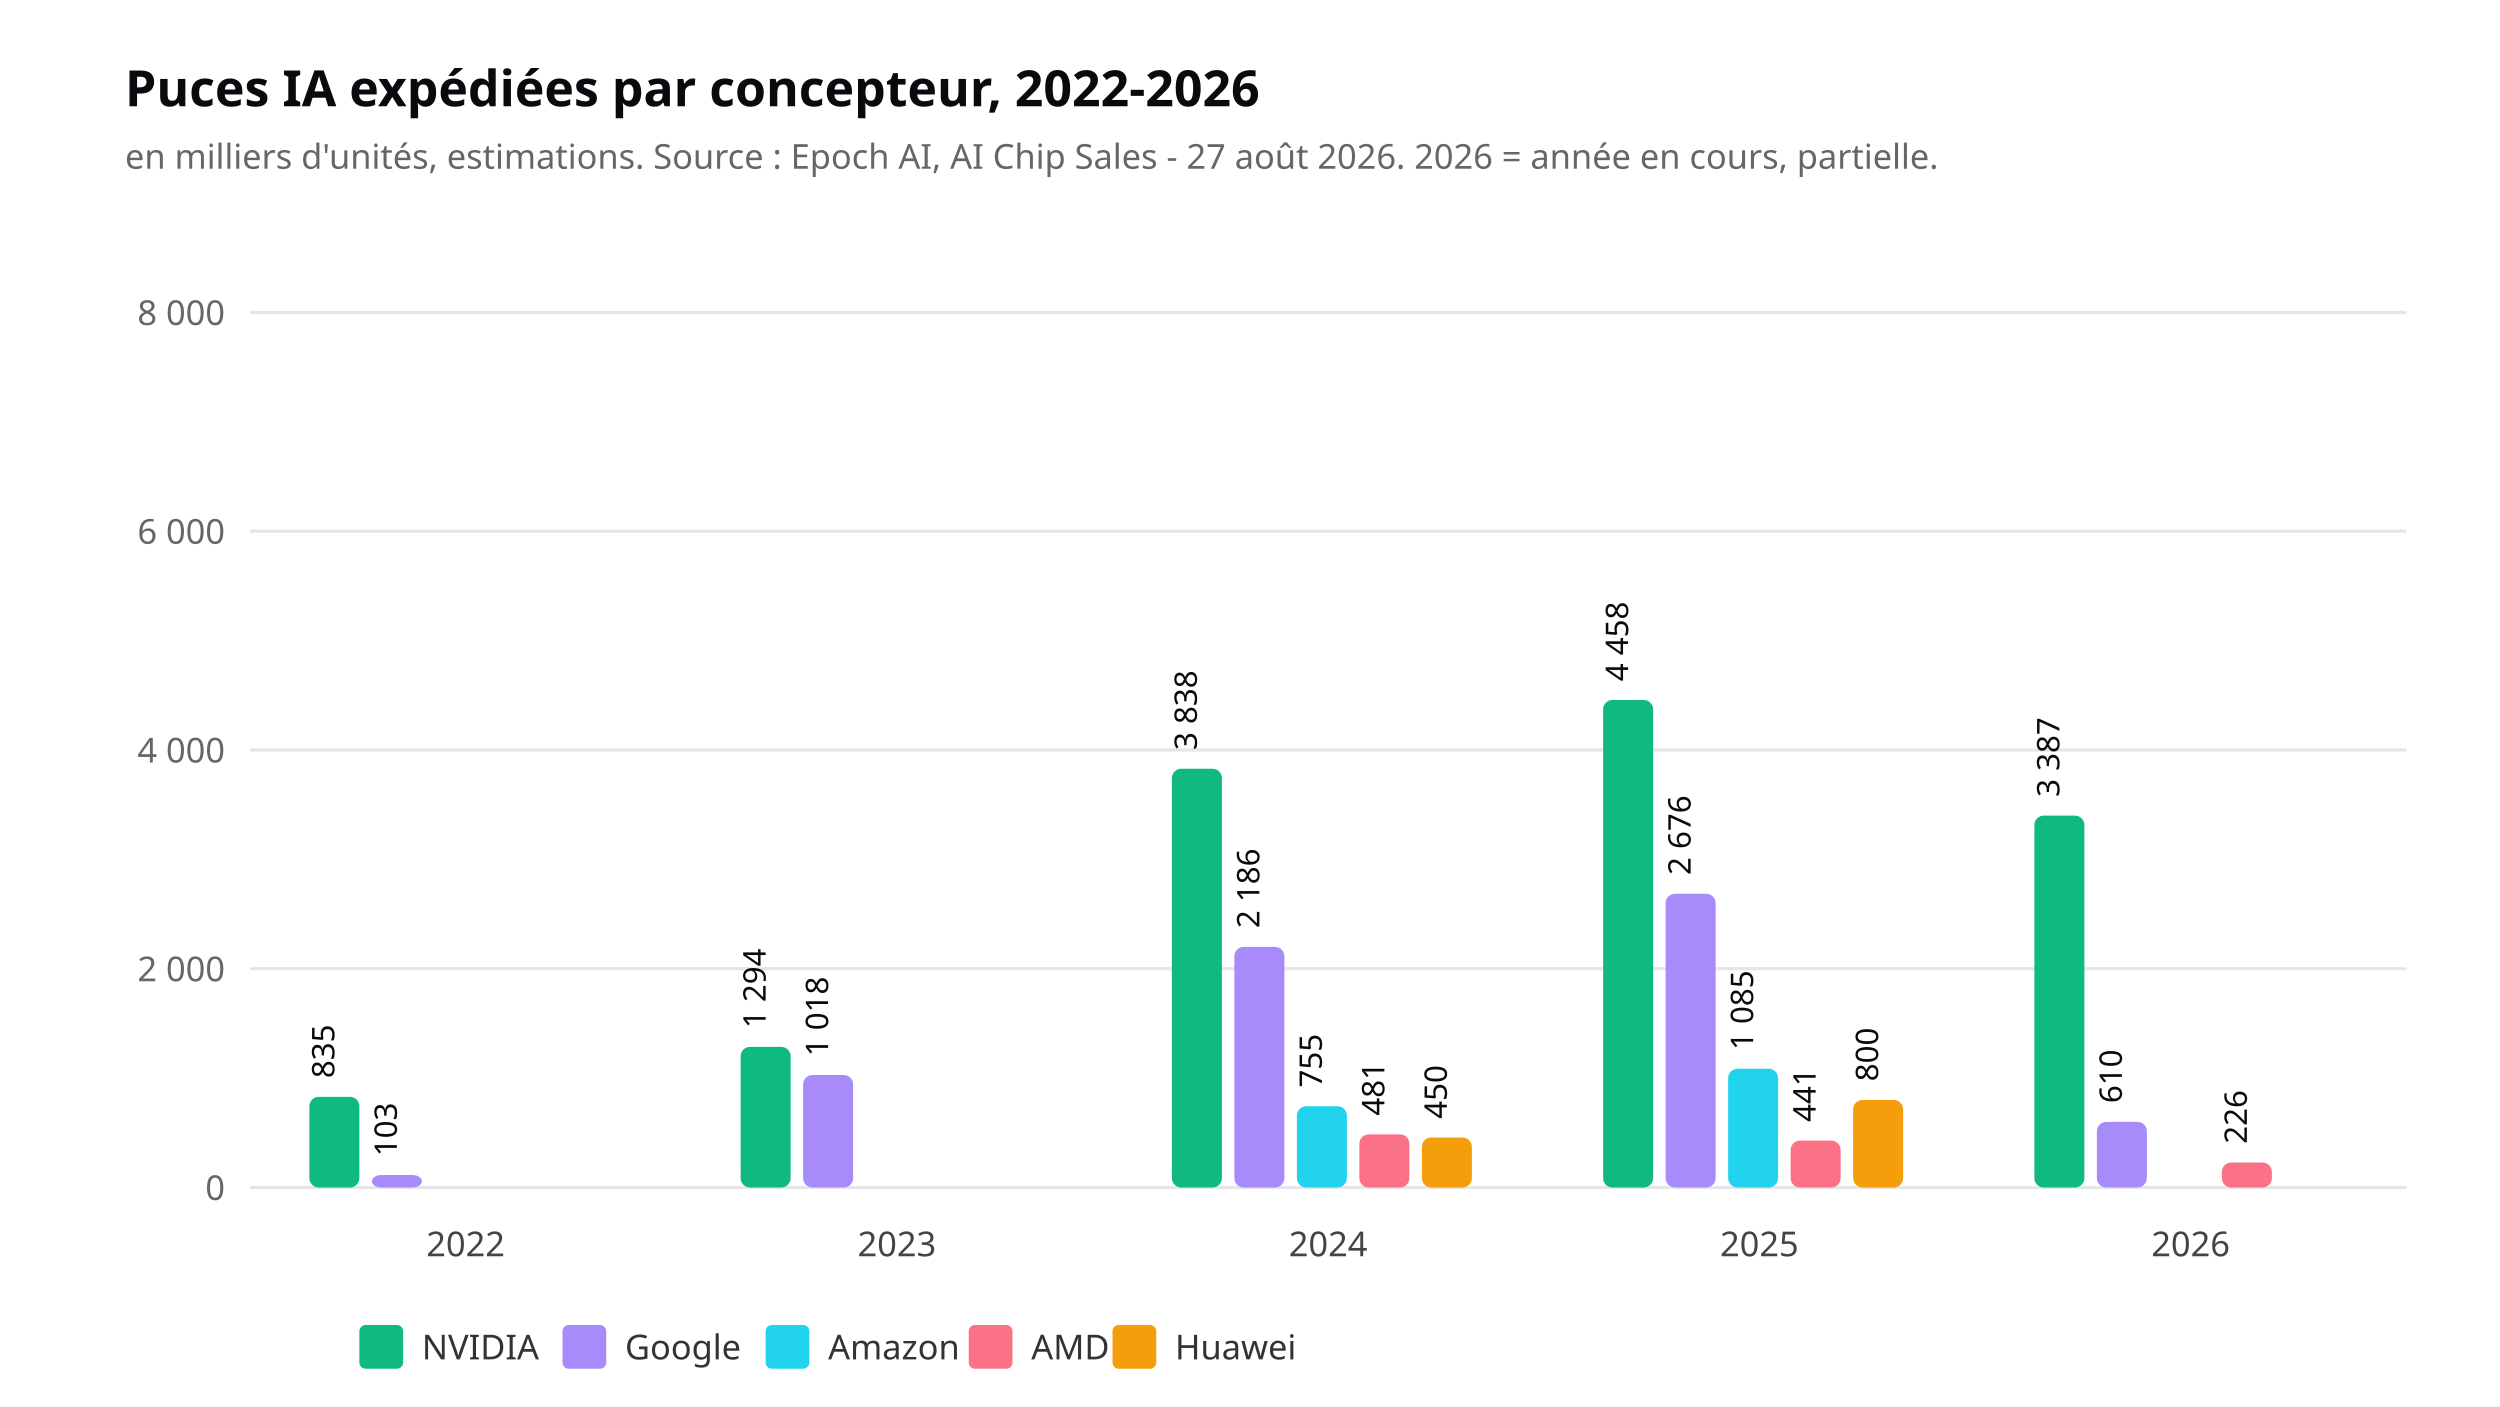
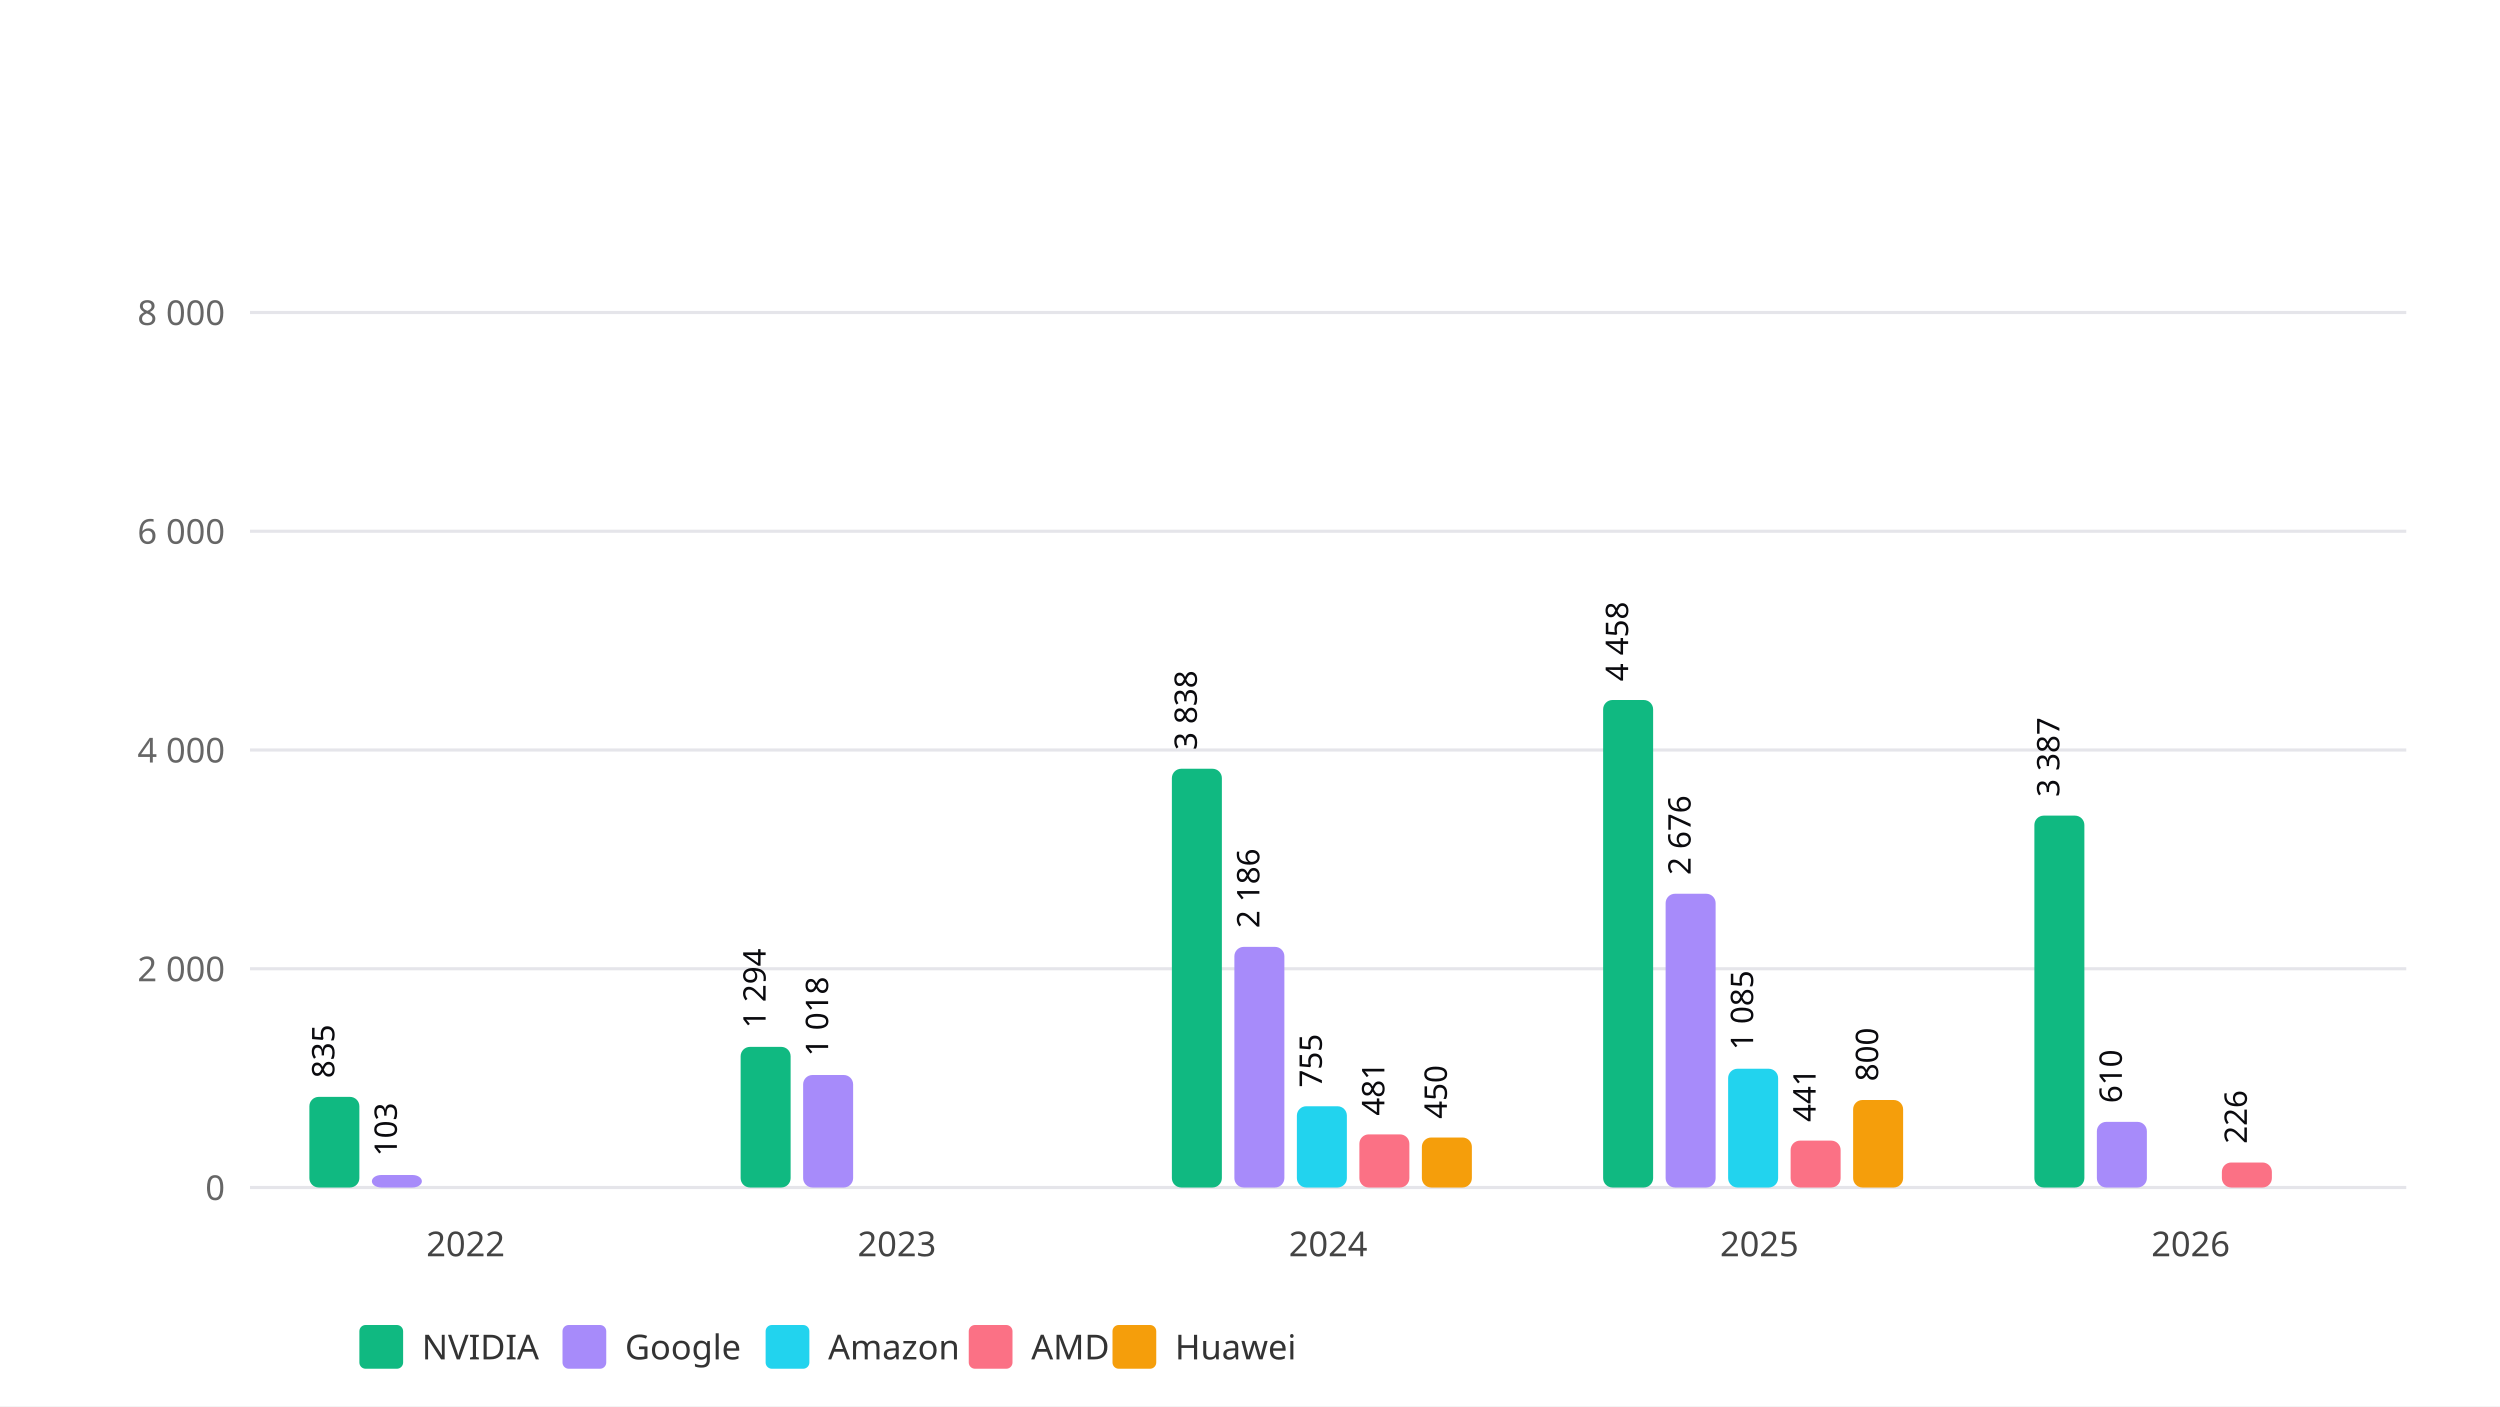
<svg xmlns="http://www.w3.org/2000/svg" viewBox="0 0 800 450" font-family="ui-sans-serif, system-ui">
  <rect width="800" height="450" fill="#ffffff" />
-   <text x="40" y="34" fill="#0a0a0e" font-size="16" font-weight="700">Puces IA expédiées par concepteur, 2022-2026</text>
-   <text x="40" y="54" fill="#666" font-size="11">en milliers d'unités, estimations. Source : Epoch AI, AI Chip Sales - 27 août 2026. 2026 = année en cours, partielle.</text>
  <line x1="80" y1="380" x2="770" y2="380" stroke="#e5e5ea" stroke-width="1" />
  <text x="72" y="384" text-anchor="end" fill="#666" font-size="11" font-family="ui-monospace">0</text>
  <line x1="80" y1="310" x2="770" y2="310" stroke="#e5e5ea" stroke-width="1" />
  <text x="72" y="314" text-anchor="end" fill="#666" font-size="11" font-family="ui-monospace">2 000</text>
  <line x1="80" y1="240" x2="770" y2="240" stroke="#e5e5ea" stroke-width="1" />
  <text x="72" y="244" text-anchor="end" fill="#666" font-size="11" font-family="ui-monospace">4 000</text>
  <line x1="80" y1="170" x2="770" y2="170" stroke="#e5e5ea" stroke-width="1" />
  <text x="72" y="174" text-anchor="end" fill="#666" font-size="11" font-family="ui-monospace">6 000</text>
  <line x1="80" y1="100" x2="770" y2="100" stroke="#e5e5ea" stroke-width="1" />
  <text x="72" y="104" text-anchor="end" fill="#666" font-size="11" font-family="ui-monospace">8 000</text>
  <rect x="99" y="351" width="16" height="29" fill="#10b981" rx="3" />
  <text x="107" y="345" text-anchor="start" fill="#0a0a0e" font-size="10" font-family="ui-monospace" transform="rotate(-90 107 345)">835</text>
  <rect x="119" y="376" width="16" height="4" fill="#a78bfa" rx="3" />
  <text x="127" y="370" text-anchor="start" fill="#0a0a0e" font-size="10" font-family="ui-monospace" transform="rotate(-90 127 370)">103</text>
  <text x="149" y="402" text-anchor="middle" fill="#444" font-size="11">2022</text>
  <rect x="237" y="335" width="16" height="45" fill="#10b981" rx="3" />
  <text x="245" y="329" text-anchor="start" fill="#0a0a0e" font-size="10" font-family="ui-monospace" transform="rotate(-90 245 329)">1 294</text>
  <rect x="257" y="344" width="16" height="36" fill="#a78bfa" rx="3" />
  <text x="265" y="338" text-anchor="start" fill="#0a0a0e" font-size="10" font-family="ui-monospace" transform="rotate(-90 265 338)">1 018</text>
  <text x="287" y="402" text-anchor="middle" fill="#444" font-size="11">2023</text>
  <rect x="375" y="246" width="16" height="134" fill="#10b981" rx="3" />
  <text x="383" y="240" text-anchor="start" fill="#0a0a0e" font-size="10" font-family="ui-monospace" transform="rotate(-90 383 240)">3 838</text>
  <rect x="395" y="303" width="16" height="77" fill="#a78bfa" rx="3" />
  <text x="403" y="297" text-anchor="start" fill="#0a0a0e" font-size="10" font-family="ui-monospace" transform="rotate(-90 403 297)">2 186</text>
  <rect x="415" y="354" width="16" height="26" fill="#22d3ee" rx="3" />
  <text x="423" y="348" text-anchor="start" fill="#0a0a0e" font-size="10" font-family="ui-monospace" transform="rotate(-90 423 348)">755</text>
  <rect x="435" y="363" width="16" height="17" fill="#fb7185" rx="3" />
  <text x="443" y="357" text-anchor="start" fill="#0a0a0e" font-size="10" font-family="ui-monospace" transform="rotate(-90 443 357)">481</text>
  <rect x="455" y="364" width="16" height="16" fill="#f59e0b" rx="3" />
  <text x="463" y="358" text-anchor="start" fill="#0a0a0e" font-size="10" font-family="ui-monospace" transform="rotate(-90 463 358)">450</text>
  <text x="425" y="402" text-anchor="middle" fill="#444" font-size="11">2024</text>
  <rect x="513" y="224" width="16" height="156" fill="#10b981" rx="3" />
  <text x="521" y="218" text-anchor="start" fill="#0a0a0e" font-size="10" font-family="ui-monospace" transform="rotate(-90 521 218)">4 458</text>
  <rect x="533" y="286" width="16" height="94" fill="#a78bfa" rx="3" />
  <text x="541" y="280" text-anchor="start" fill="#0a0a0e" font-size="10" font-family="ui-monospace" transform="rotate(-90 541 280)">2 676</text>
  <rect x="553" y="342" width="16" height="38" fill="#22d3ee" rx="3" />
  <text x="561" y="336" text-anchor="start" fill="#0a0a0e" font-size="10" font-family="ui-monospace" transform="rotate(-90 561 336)">1 085</text>
  <rect x="573" y="365" width="16" height="15" fill="#fb7185" rx="3" />
  <text x="581" y="359" text-anchor="start" fill="#0a0a0e" font-size="10" font-family="ui-monospace" transform="rotate(-90 581 359)">441</text>
  <rect x="593" y="352" width="16" height="28" fill="#f59e0b" rx="3" />
  <text x="601" y="346" text-anchor="start" fill="#0a0a0e" font-size="10" font-family="ui-monospace" transform="rotate(-90 601 346)">800</text>
  <text x="563" y="402" text-anchor="middle" fill="#444" font-size="11">2025</text>
  <rect x="651" y="261" width="16" height="119" fill="#10b981" rx="3" />
  <text x="659" y="255" text-anchor="start" fill="#0a0a0e" font-size="10" font-family="ui-monospace" transform="rotate(-90 659 255)">3 387</text>
  <rect x="671" y="359" width="16" height="21" fill="#a78bfa" rx="3" />
  <text x="679" y="353" text-anchor="start" fill="#0a0a0e" font-size="10" font-family="ui-monospace" transform="rotate(-90 679 353)">610</text>
  <rect x="711" y="372" width="16" height="8" fill="#fb7185" rx="3" />
  <text x="719" y="366" text-anchor="start" fill="#0a0a0e" font-size="10" font-family="ui-monospace" transform="rotate(-90 719 366)">226</text>
  <text x="701" y="402" text-anchor="middle" fill="#444" font-size="11">2026</text>
  <g transform="translate(0,424)">
    <rect x="115" y="0" width="14" height="14" fill="#10b981" rx="2" />
    <text x="135" y="11" fill="#333" font-size="11">NVIDIA</text>
    <rect x="180" y="0" width="14" height="14" fill="#a78bfa" rx="2" />
    <text x="200" y="11" fill="#333" font-size="11">Google</text>
    <rect x="245" y="0" width="14" height="14" fill="#22d3ee" rx="2" />
    <text x="265" y="11" fill="#333" font-size="11">Amazon</text>
    <rect x="310" y="0" width="14" height="14" fill="#fb7185" rx="2" />
    <text x="330" y="11" fill="#333" font-size="11">AMD</text>
    <rect x="356" y="0" width="14" height="14" fill="#f59e0b" rx="2" />
    <text x="376" y="11" fill="#333" font-size="11">Huawei</text>
  </g>
</svg>
